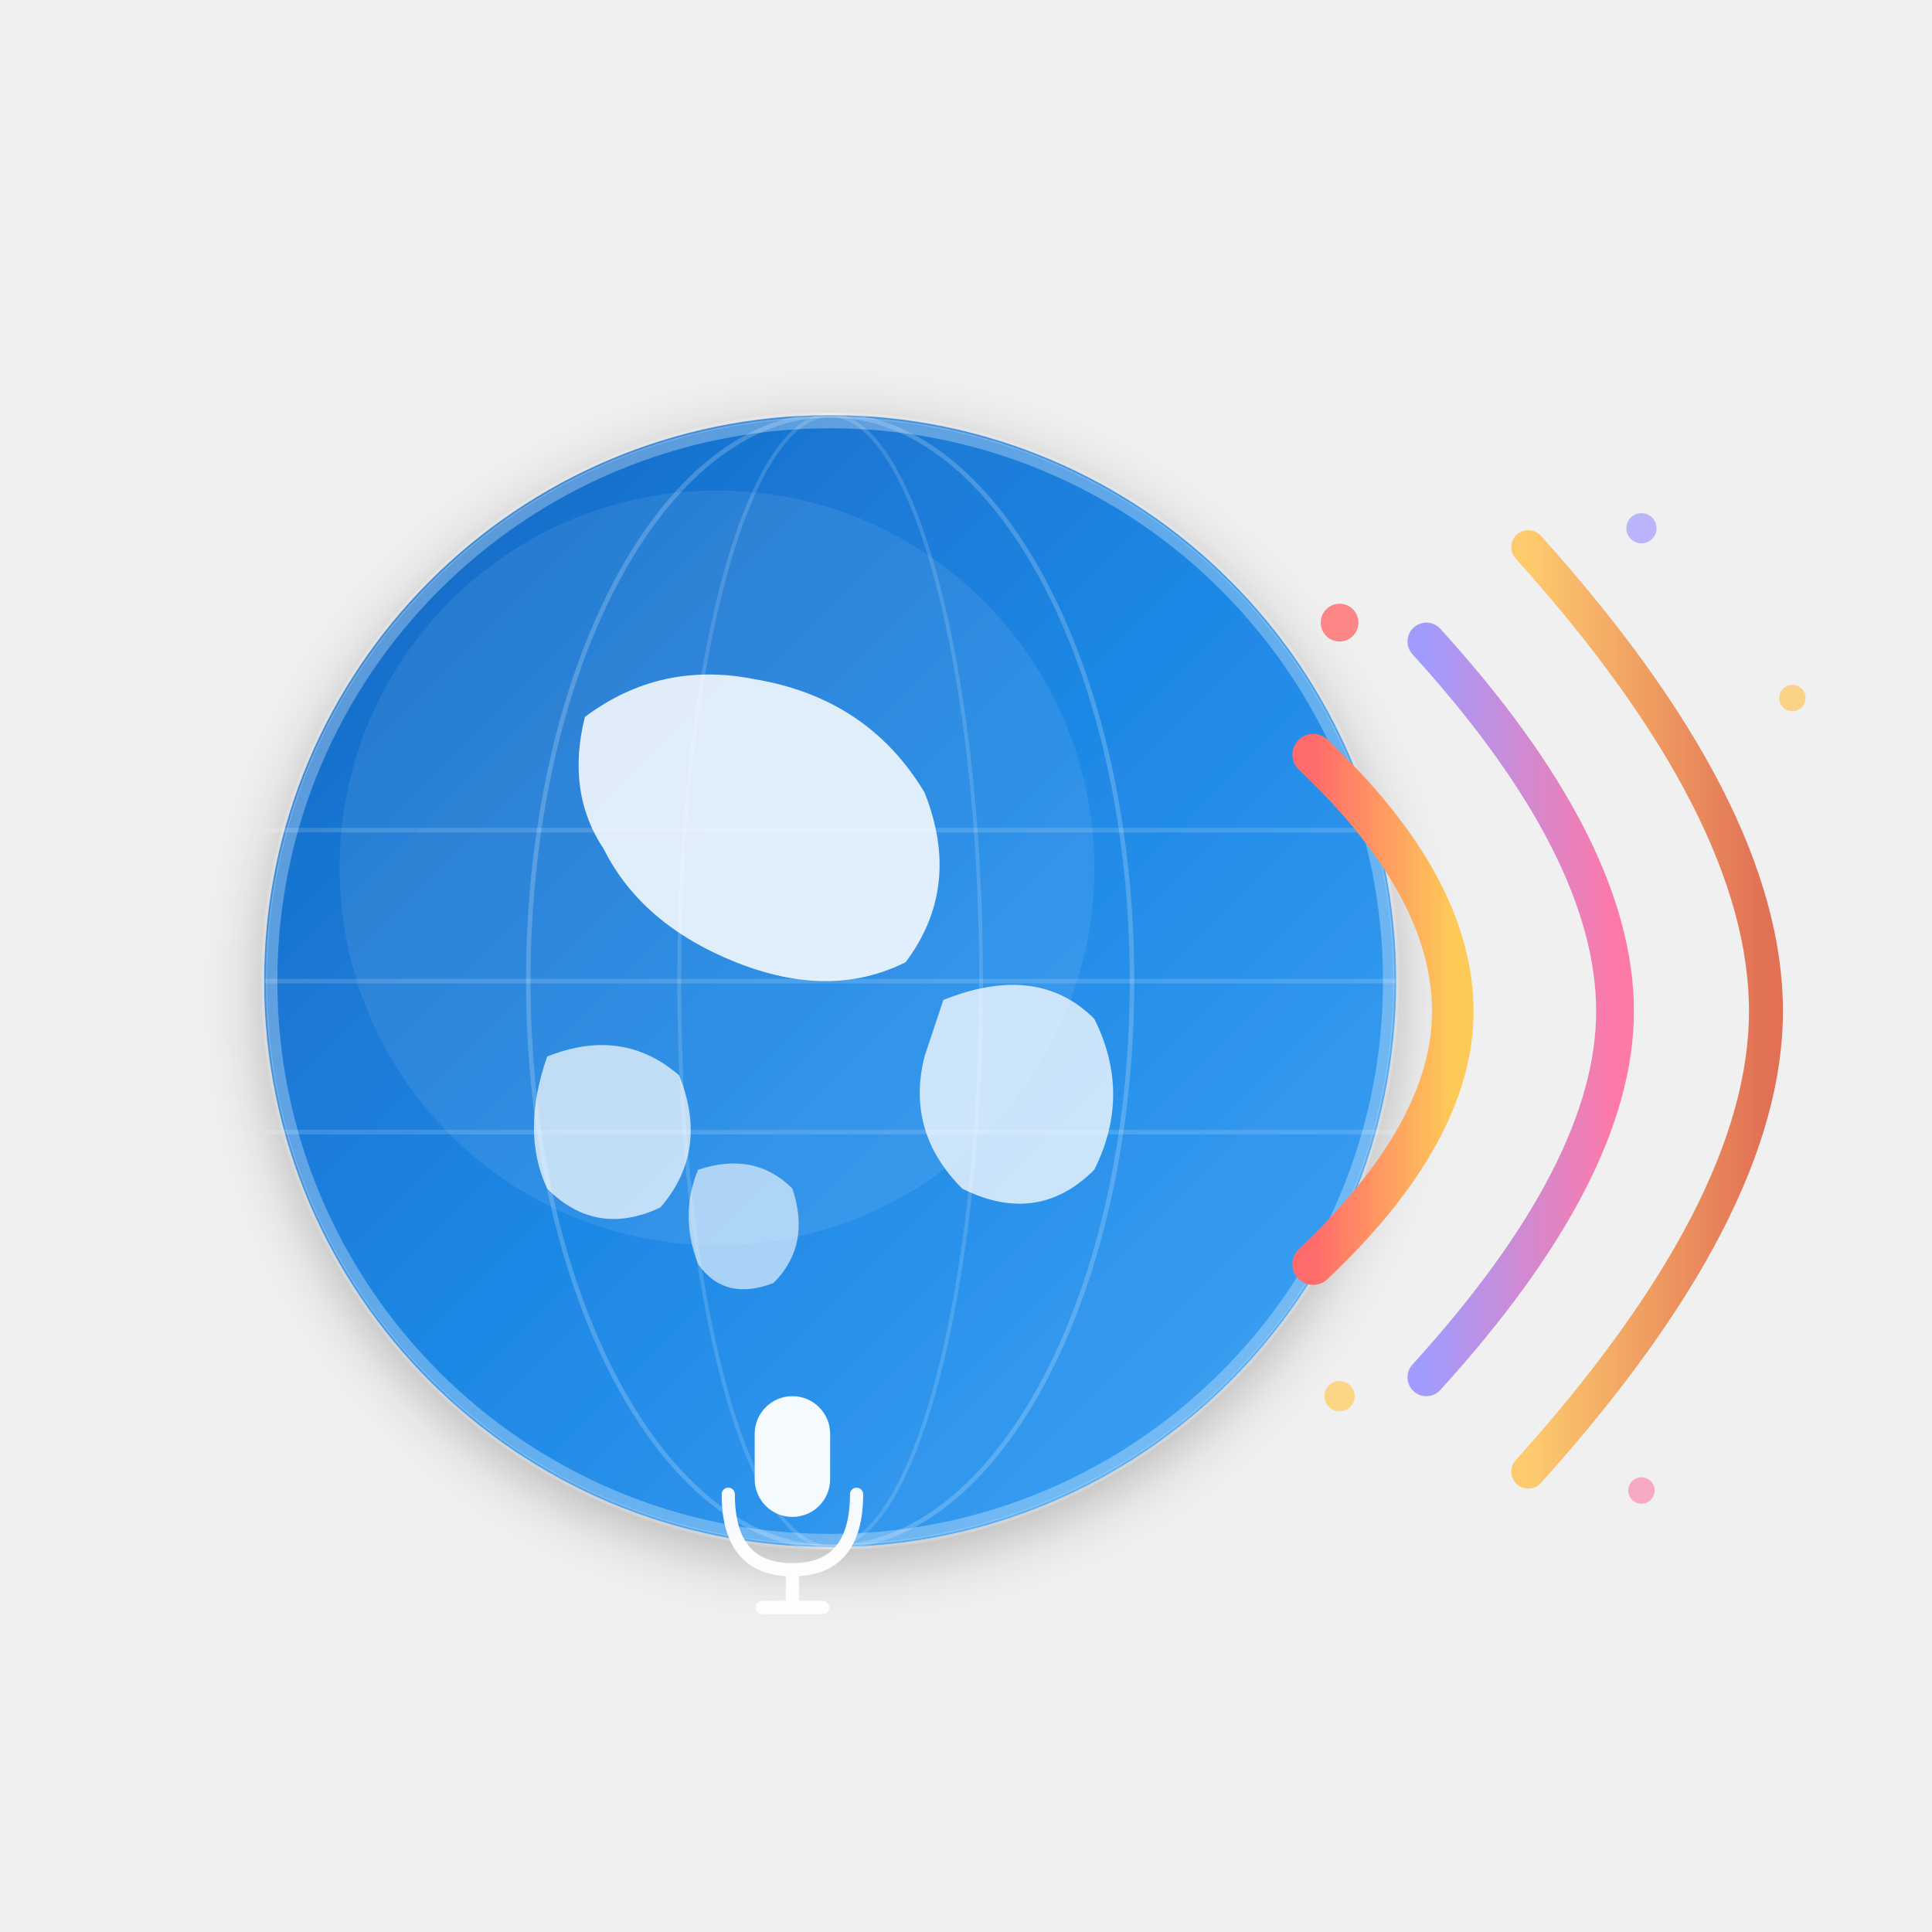
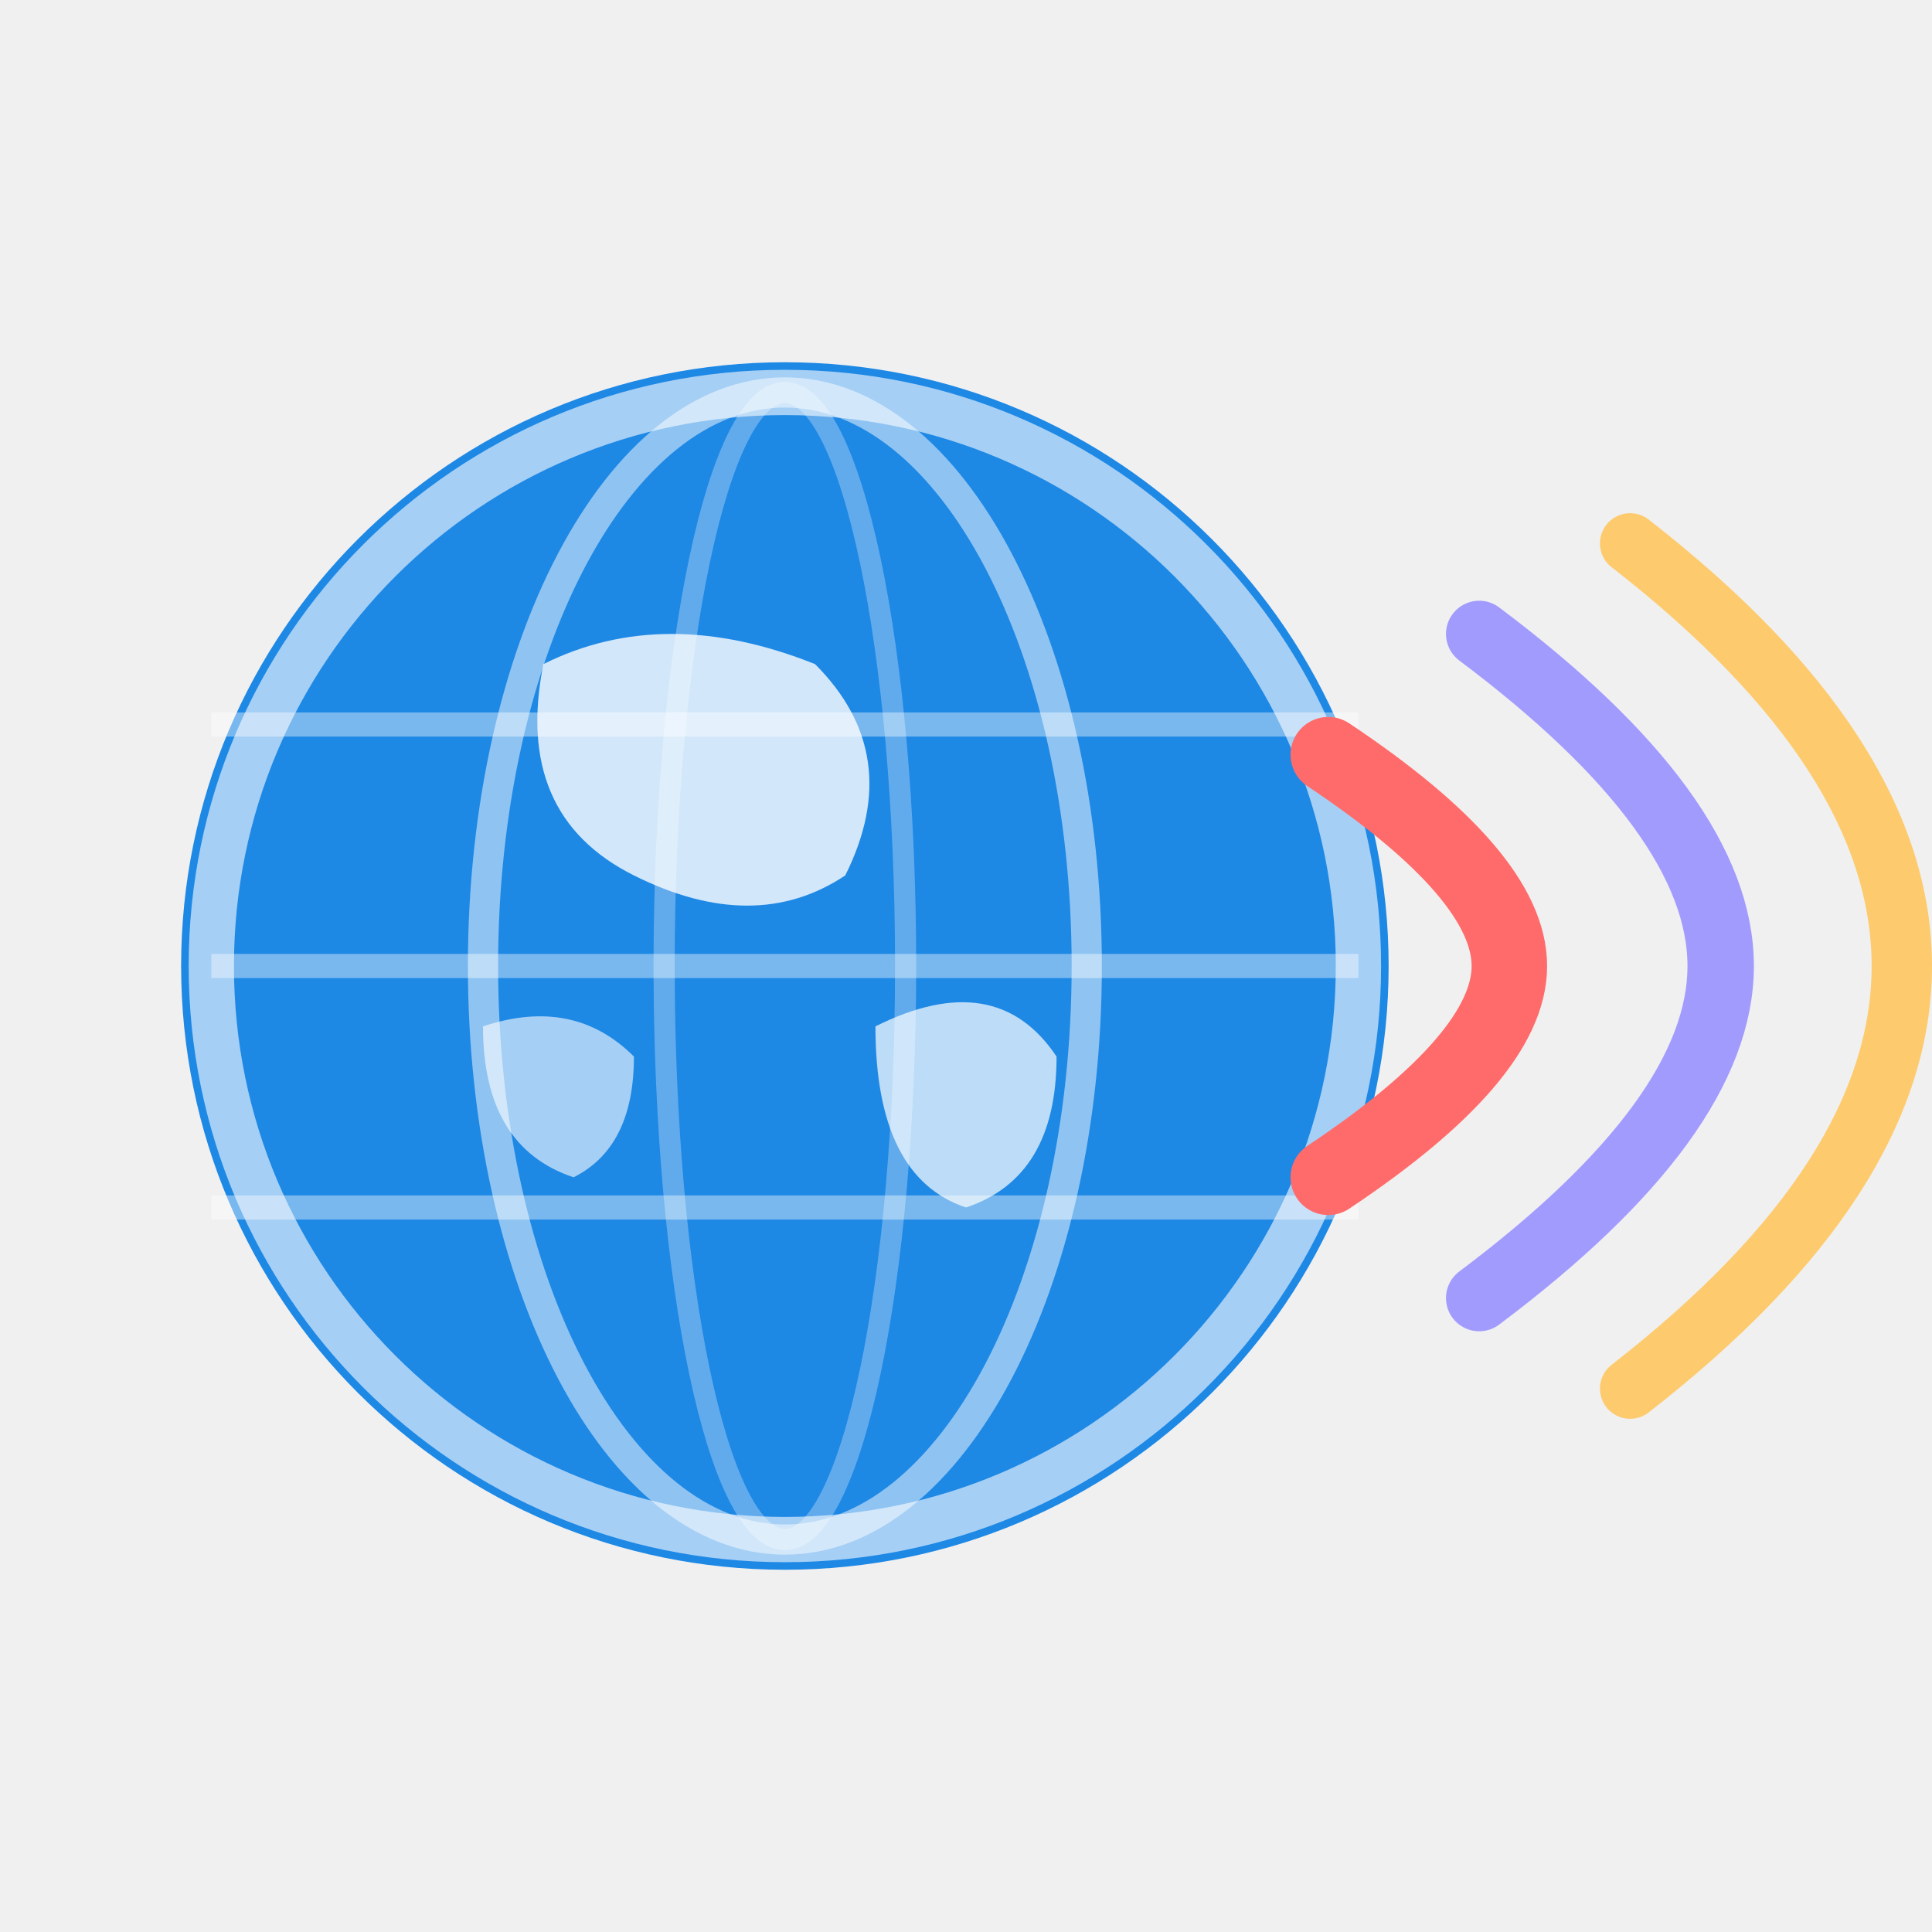
- <svg xmlns="http://www.w3.org/2000/svg" viewBox="0 0 512 512" width="512" height="512">
-   <defs>
-     <linearGradient id="globe-grad" x1="0%" y1="0%" x2="100%" y2="100%">
-       <stop offset="0%" style="stop-color:#1565c0" />
-       <stop offset="50%" style="stop-color:#1e88e5" />
-       <stop offset="100%" style="stop-color:#42a5f5" />
-     </linearGradient>
-     <linearGradient id="wave-grad-1" x1="0%" y1="0%" x2="100%" y2="0%">
-       <stop offset="0%" style="stop-color:#ff6b6b" />
-       <stop offset="100%" style="stop-color:#feca57" />
-     </linearGradient>
-     <linearGradient id="wave-grad-2" x1="0%" y1="0%" x2="100%" y2="0%">
-       <stop offset="0%" style="stop-color:#a29bfe" />
-       <stop offset="100%" style="stop-color:#fd79a8" />
-     </linearGradient>
-     <linearGradient id="wave-grad-3" x1="0%" y1="0%" x2="100%" y2="0%">
-       <stop offset="0%" style="stop-color:#fdcb6e" />
-       <stop offset="100%" style="stop-color:#e17055" />
-     </linearGradient>
-     <filter id="shadow">
-       <feDropShadow dx="0" dy="4" stdDeviation="8" flood-opacity="0.25" />
-     </filter>
-   </defs>
-   <circle cx="220" cy="260" r="150" fill="url(#globe-grad)" filter="url(#shadow)" />
-   <circle cx="190" cy="230" r="100" fill="rgba(255,255,255,0.08)" />
-   <path d="M155 190 Q175 175 200 180 Q230 185 245 210 Q255 235 240 255 Q220 265 195 255 Q170 245 160 225 Q150 210 155 190 Z" fill="#ffffff" opacity="0.85" />
-   <path d="M250 265 Q275 255 290 270 Q300 290 290 310 Q275 325 255 315 Q240 300 245 280 Z" fill="#ffffff" opacity="0.75" />
-   <path d="M145 280 Q165 272 180 285 Q188 305 175 320 Q158 328 145 315 Q138 300 145 280 Z" fill="#ffffff" opacity="0.7" />
-   <path d="M185 310 Q200 305 210 315 Q215 330 205 340 Q192 345 185 335 Q180 322 185 310 Z" fill="#ffffff" opacity="0.6" />
-   <ellipse cx="220" cy="260" rx="150" ry="150" fill="none" stroke="rgba(255,255,255,0.2)" stroke-width="1.5" />
-   <ellipse cx="220" cy="260" rx="80" ry="150" fill="none" stroke="rgba(255,255,255,0.2)" stroke-width="1.2" />
-   <ellipse cx="220" cy="260" rx="40" ry="150" fill="none" stroke="rgba(255,255,255,0.15)" stroke-width="1" />
-   <line x1="70" y1="220" x2="370" y2="220" stroke="rgba(255,255,255,0.15)" stroke-width="1.2" />
-   <line x1="70" y1="260" x2="370" y2="260" stroke="rgba(255,255,255,0.15)" stroke-width="1.2" />
-   <line x1="70" y1="300" x2="370" y2="300" stroke="rgba(255,255,255,0.15)" stroke-width="1.2" />
-   <circle cx="220" cy="260" r="148" fill="none" stroke="rgba(255,255,255,0.3)" stroke-width="3" />
-   <path d="M348 200 Q385 235 385 268 Q385 300 348 335" fill="none" stroke="url(#wave-grad-1)" stroke-width="11" stroke-linecap="round" />
-   <path d="M378 170 Q428 225 428 268 Q428 310 378 365" fill="none" stroke="url(#wave-grad-2)" stroke-width="10" stroke-linecap="round" />
-   <path d="M405 145 Q468 215 468 268 Q468 320 405 390" fill="none" stroke="url(#wave-grad-3)" stroke-width="9" stroke-linecap="round" />
-   <circle cx="355" cy="165" r="5" fill="#ff6b6b" opacity="0.8" />
-   <circle cx="435" cy="140" r="4" fill="#a29bfe" opacity="0.7" />
-   <circle cx="475" cy="185" r="3.5" fill="#fdcb6e" opacity="0.8" />
-   <circle cx="355" cy="370" r="4" fill="#feca57" opacity="0.7" />
-   <circle cx="435" cy="395" r="3.5" fill="#fd79a8" opacity="0.6" />
-   <g transform="translate(200, 370)" opacity="0.95">
-     <rect x="0" y="0" width="20" height="32" rx="10" fill="#ffffff" />
-     <path d="M-7 26 Q-7 46 10 46 Q27 46 27 26" fill="none" stroke="#ffffff" stroke-width="3.5" stroke-linecap="round" />
-     <line x1="10" y1="46" x2="10" y2="56" stroke="#ffffff" stroke-width="3.5" stroke-linecap="round" />
-     <line x1="2" y1="56" x2="18" y2="56" stroke="#ffffff" stroke-width="3.5" stroke-linecap="round" />
-   </g>
+ <svg xmlns="http://www.w3.org/2000/svg" viewBox="0 0 64 64" width="64" height="64">
+   <circle cx="26" cy="32" r="20" fill="#1e88e5" />
+   <circle cx="26" cy="32" r="19" fill="none" stroke="#ffffff" stroke-width="1.5" opacity="0.6" />
+   <ellipse cx="26" cy="32" rx="10" ry="19" fill="none" stroke="#ffffff" stroke-width="1" opacity="0.5" />
+   <ellipse cx="26" cy="32" rx="4" ry="19" fill="none" stroke="#ffffff" stroke-width="0.7" opacity="0.3" />
+   <line x1="7" y1="24" x2="45" y2="24" stroke="#ffffff" stroke-width="0.8" opacity="0.4" />
+   <line x1="7" y1="32" x2="45" y2="32" stroke="#ffffff" stroke-width="0.8" opacity="0.4" />
+   <line x1="7" y1="40" x2="45" y2="40" stroke="#ffffff" stroke-width="0.8" opacity="0.4" />
+   <path d="M18 22 Q22 20 27 22 Q30 25 28 29 Q25 31 21 29 Q17 27 18 22Z" fill="#ffffff" opacity="0.8" />
+   <path d="M29 34 Q33 32 35 35 Q35 39 32 40 Q29 39 29 34Z" fill="#ffffff" opacity="0.7" />
+   <path d="M16 34 Q19 33 21 35 Q21 38 19 39 Q16 38 16 34Z" fill="#ffffff" opacity="0.6" />
+   <path d="M44 25 Q50 29 50 32 Q50 35 44 39" fill="none" stroke="#ff6b6b" stroke-width="2.5" stroke-linecap="round" />
+   <path d="M49 21 Q57 27 57 32 Q57 37 49 43" fill="none" stroke="#a29bfe" stroke-width="2.2" stroke-linecap="round" />
+   <path d="M54 18 Q63 25 63 32 Q63 39 54 46" fill="none" stroke="#fdcb6e" stroke-width="2" stroke-linecap="round" />
</svg>
